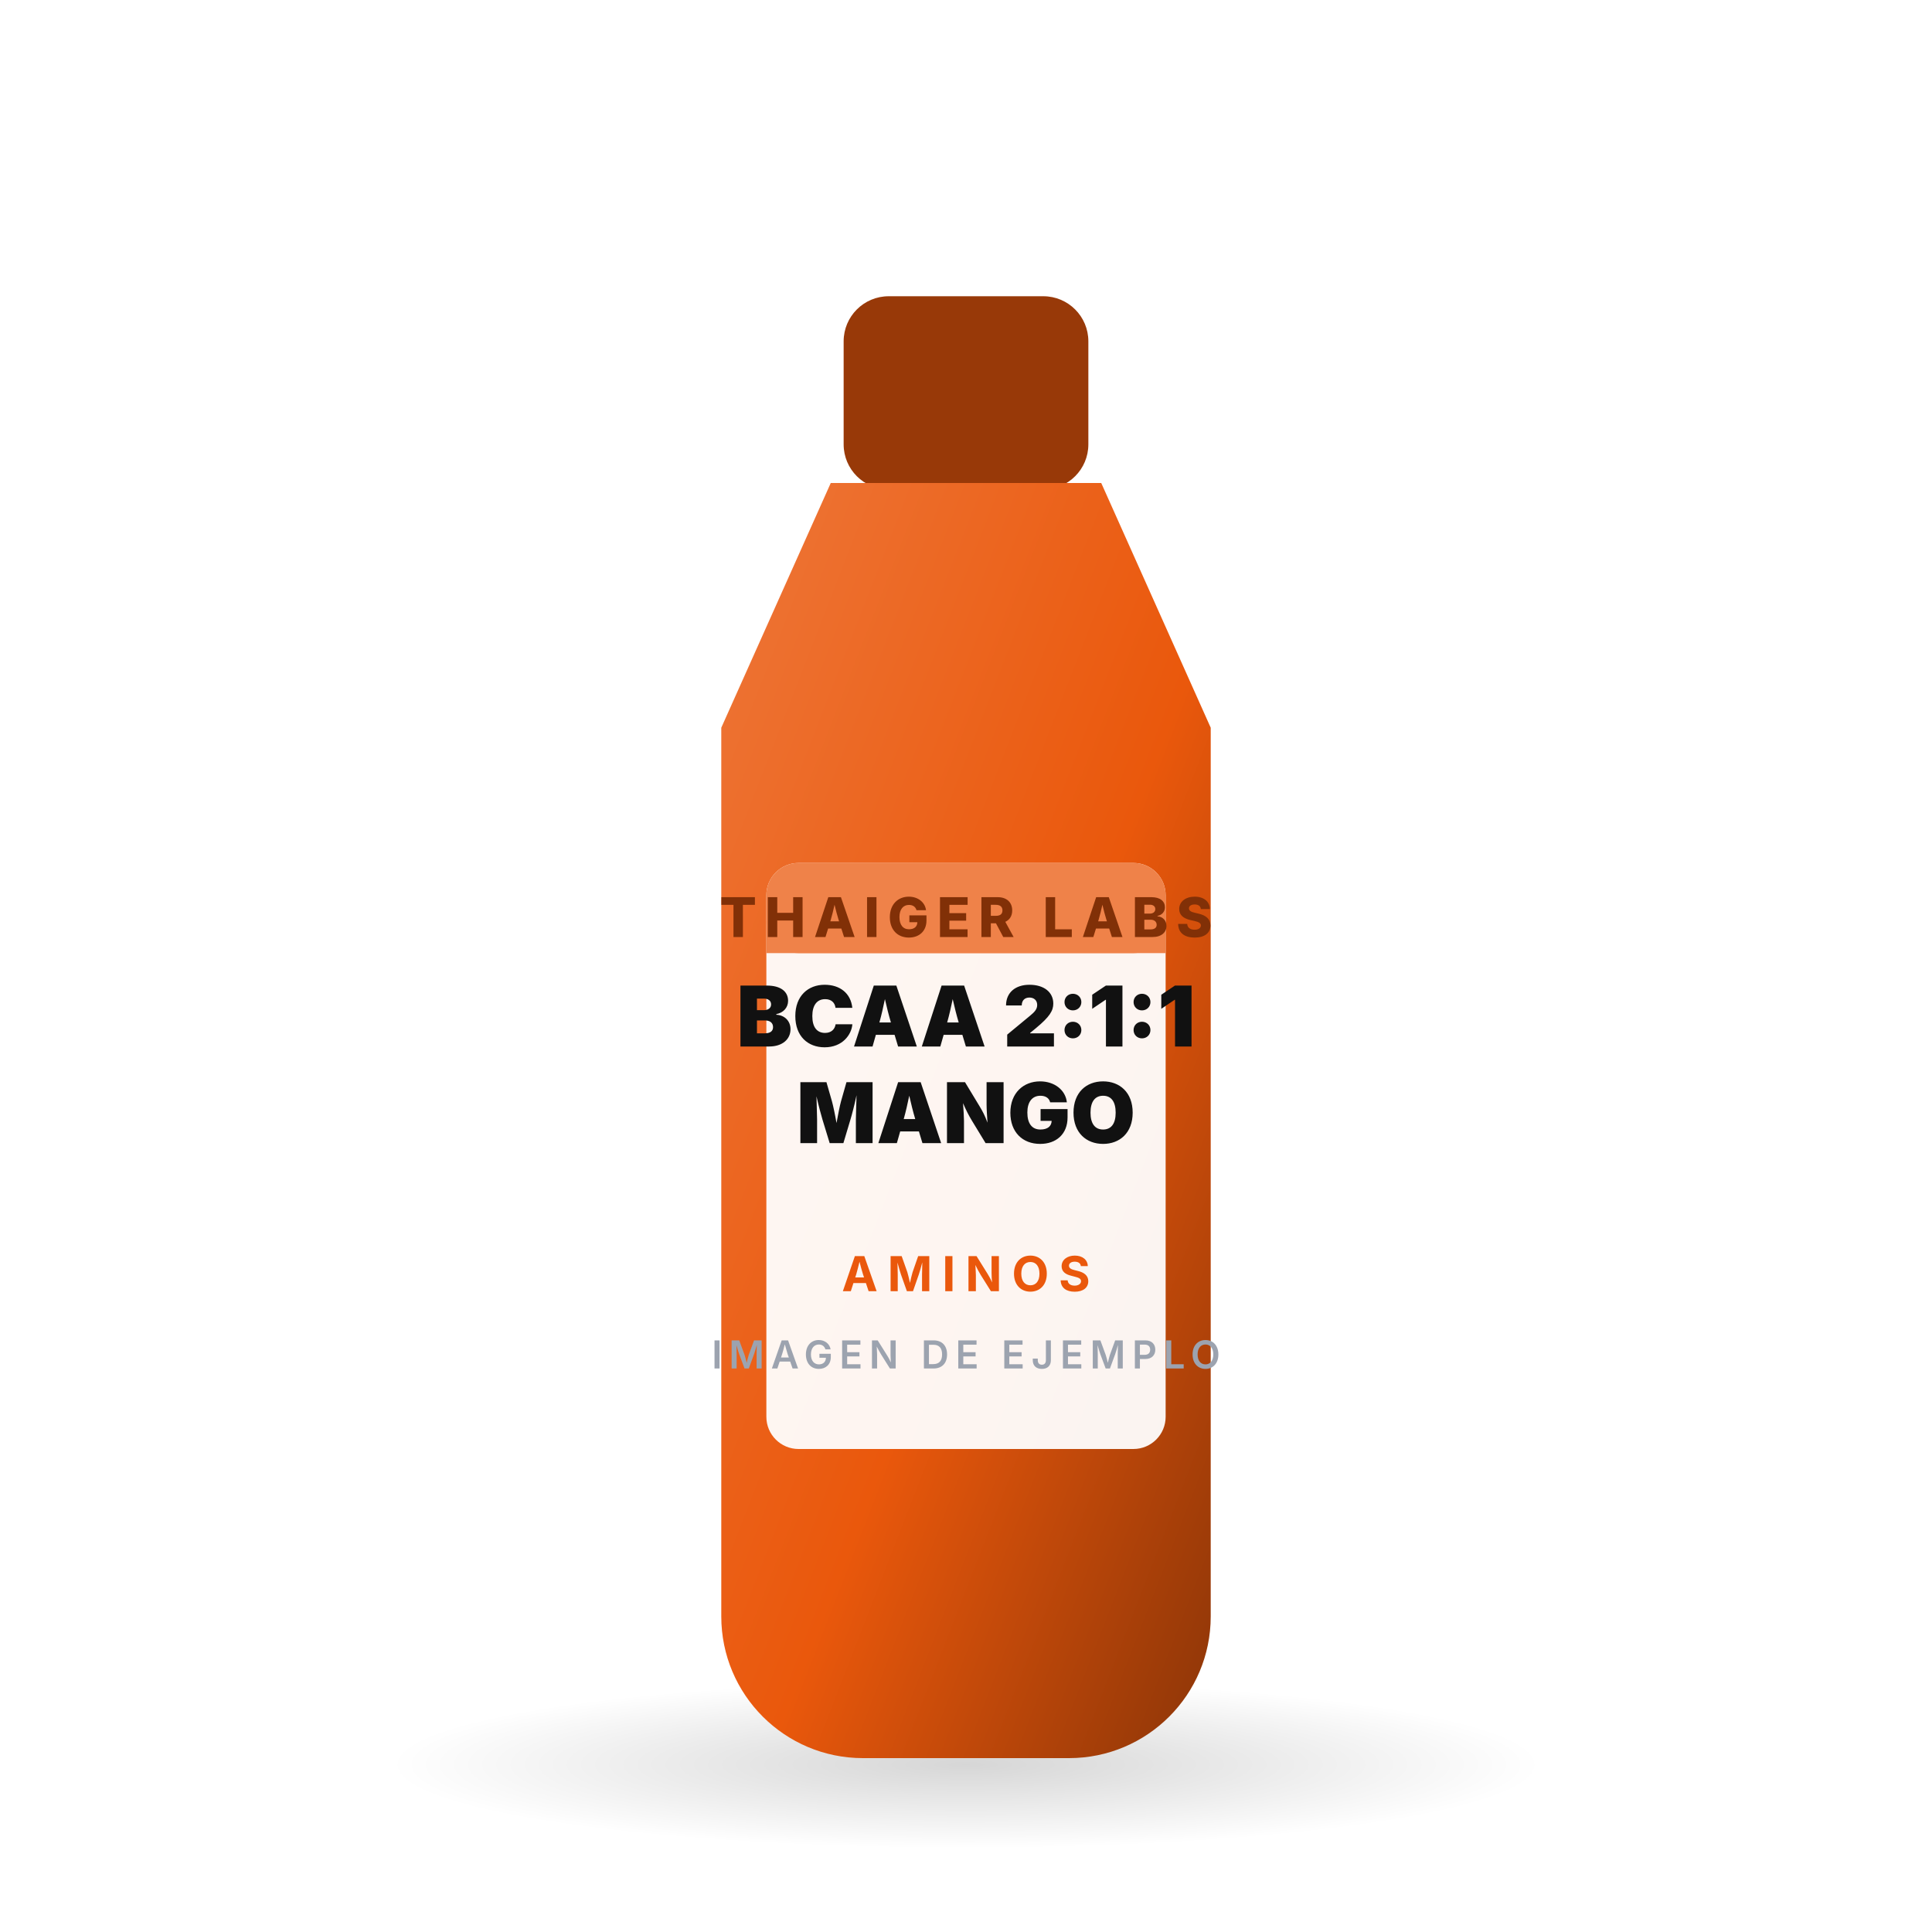
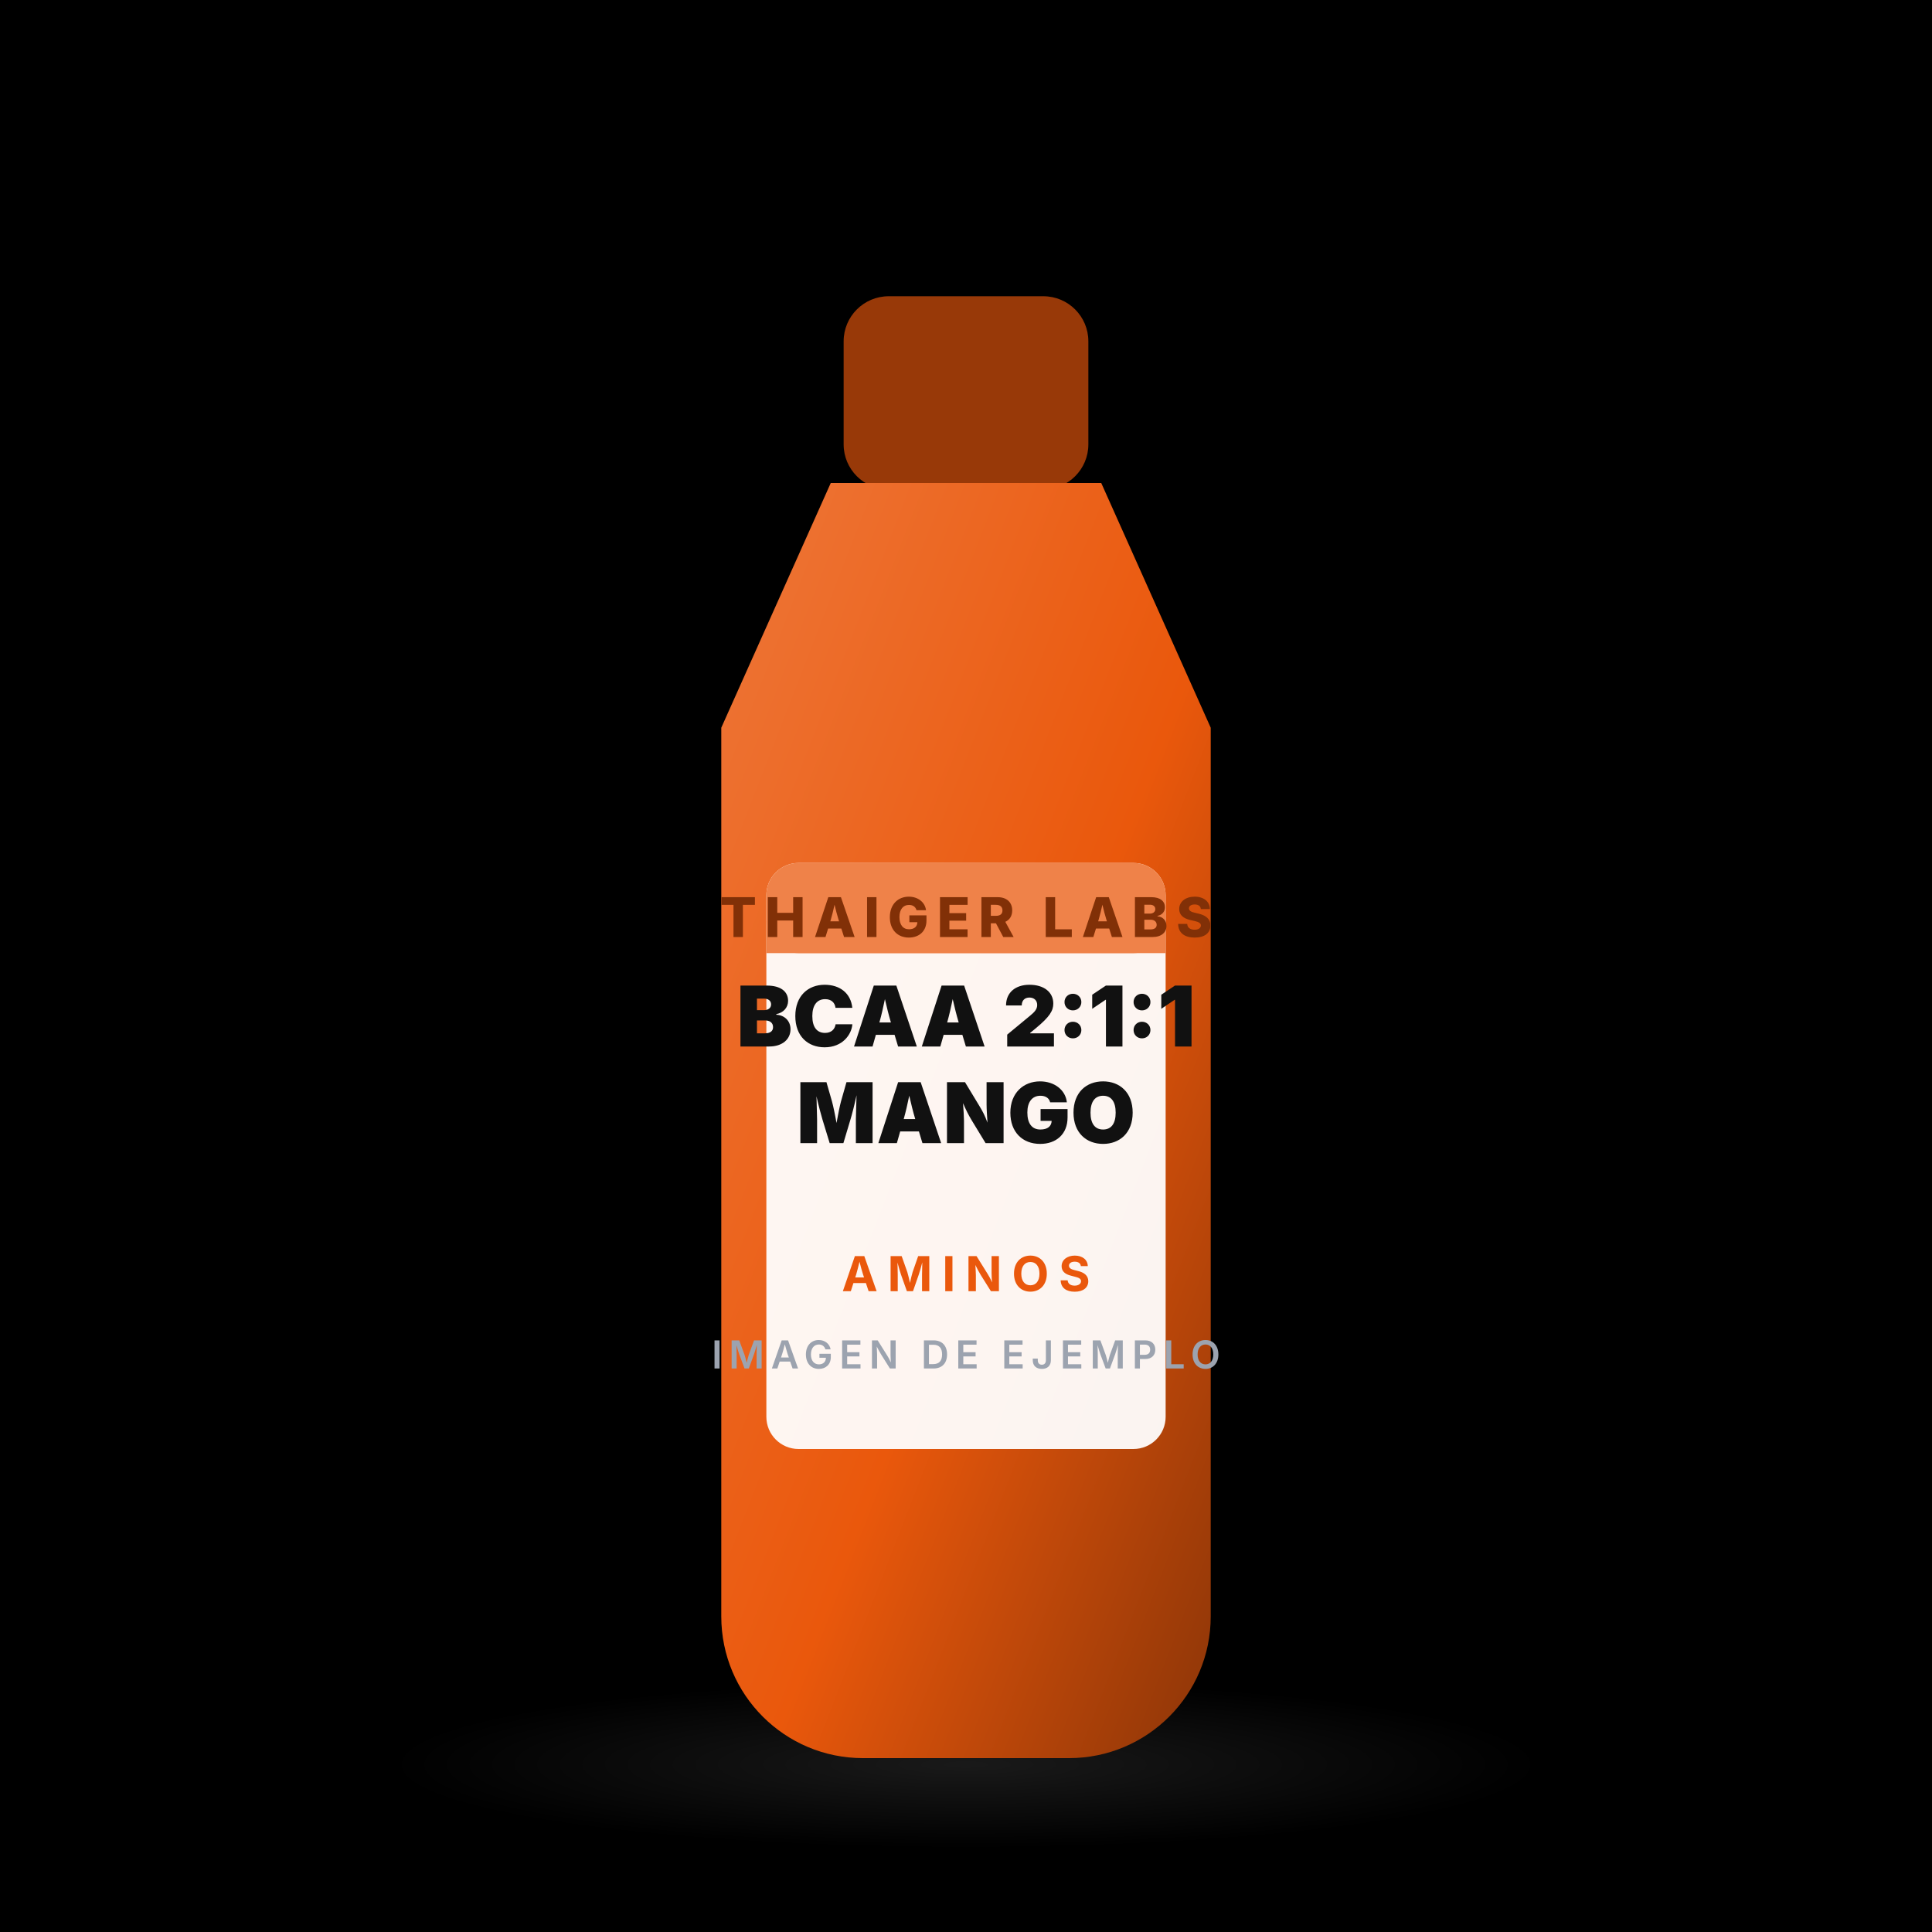
<svg xmlns="http://www.w3.org/2000/svg" viewBox="0 0 600 600" width="600" height="600" role="img" aria-label="BCAA 2:1:1 Mango 40 servicios">
  <defs>
    <linearGradient id="cuerpo" x1="0" y1="0" x2="1" y2="1">
      <stop offset="0%" stop-color="#ee7638" />
      <stop offset="55%" stop-color="#ea580c" />
      <stop offset="100%" stop-color="#8c3507" />
    </linearGradient>
    <radialGradient id="piso" cx="0.5" cy="0.5" r="0.5">
-       <stop offset="0%" stop-color="#000000" stop-opacity="0.16" />
-       <stop offset="100%" stop-color="#000000" stop-opacity="0" />
+       <stop offset="0%" stop-color="#ffffff" stop-opacity="0.10" />
+       <stop offset="100%" stop-color="#ffffff" stop-opacity="0" />
    </radialGradient>
  </defs>
-   <rect width="600" height="600" fill="#ffffff" />
+   <rect width="600" height="600" fill="#000000" />
  <ellipse cx="300" cy="548" rx="180" ry="26" fill="url(#piso)" />
  <rect x="262" y="92" width="76" height="60" rx="14" fill="#983908" />
  <path d="M258 150 h84 l34 76 v276 a44 44 0 0 1 -44 44 h-64 a44 44 0 0 1 -44 -44 v-276 z" fill="url(#cuerpo)" />
  <rect x="238" y="268" width="124" height="182" rx="10" fill="#ffffff" opacity="0.94" />
  <rect x="238" y="268" width="124" height="28" rx="10" fill="#ef8249" />
  <rect x="238" y="286" width="124" height="10" fill="#ef8249" />
  <text x="300" y="291" text-anchor="middle" font-family="Inter, Arial, Helvetica, sans-serif" font-size="17" font-weight="800" letter-spacing="2.5" fill="#813007">THAIGER LABS</text>
  <text x="300" y="325" text-anchor="middle" font-family="Inter, Arial, Helvetica, sans-serif" font-size="26" font-weight="900" fill="#111111">BCAA 2:1:1</text>
  <text x="300" y="355" text-anchor="middle" font-family="Inter, Arial, Helvetica, sans-serif" font-size="26" font-weight="900" fill="#111111">MANGO</text>
  <text x="300" y="401" text-anchor="middle" font-family="Inter, Arial, Helvetica, sans-serif" font-size="15" font-weight="700" letter-spacing="3" fill="#ea580c">AMINOS</text>
  <text x="300" y="425" text-anchor="middle" font-family="Inter, Arial, Helvetica, sans-serif" font-size="12" font-weight="600" letter-spacing="2" fill="#9ca3af">IMAGEN DE EJEMPLO</text>
</svg>
